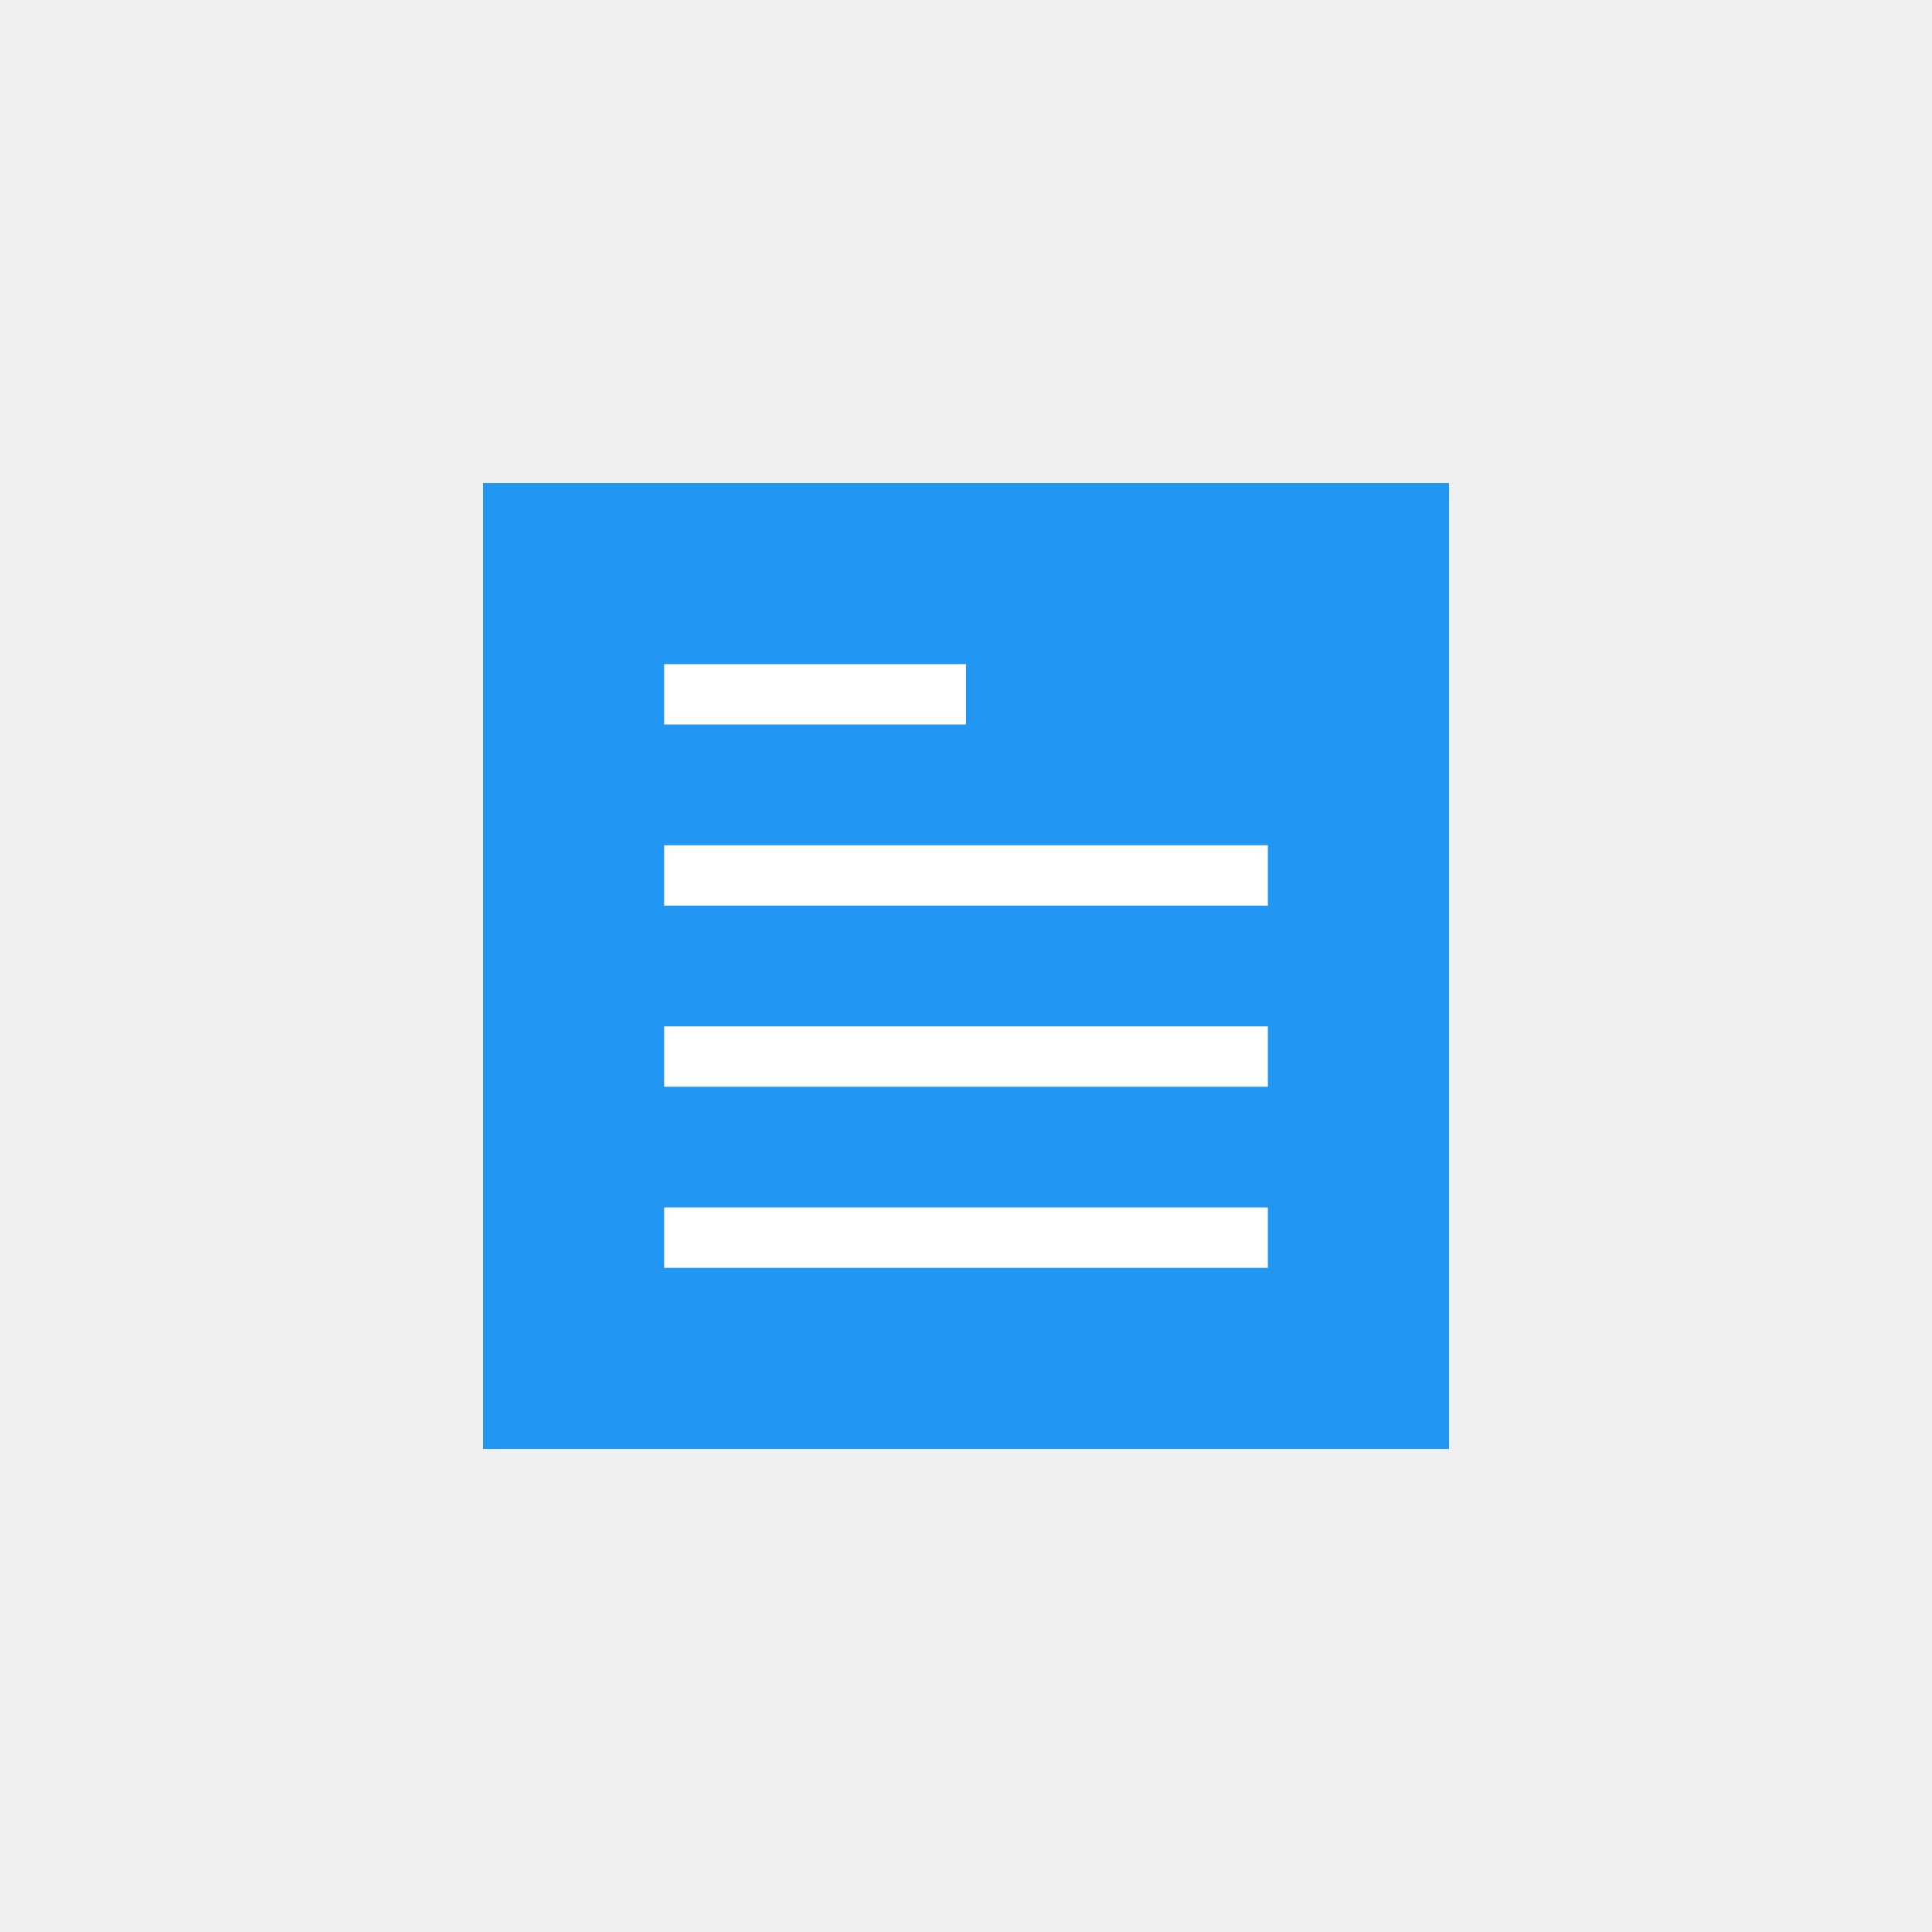
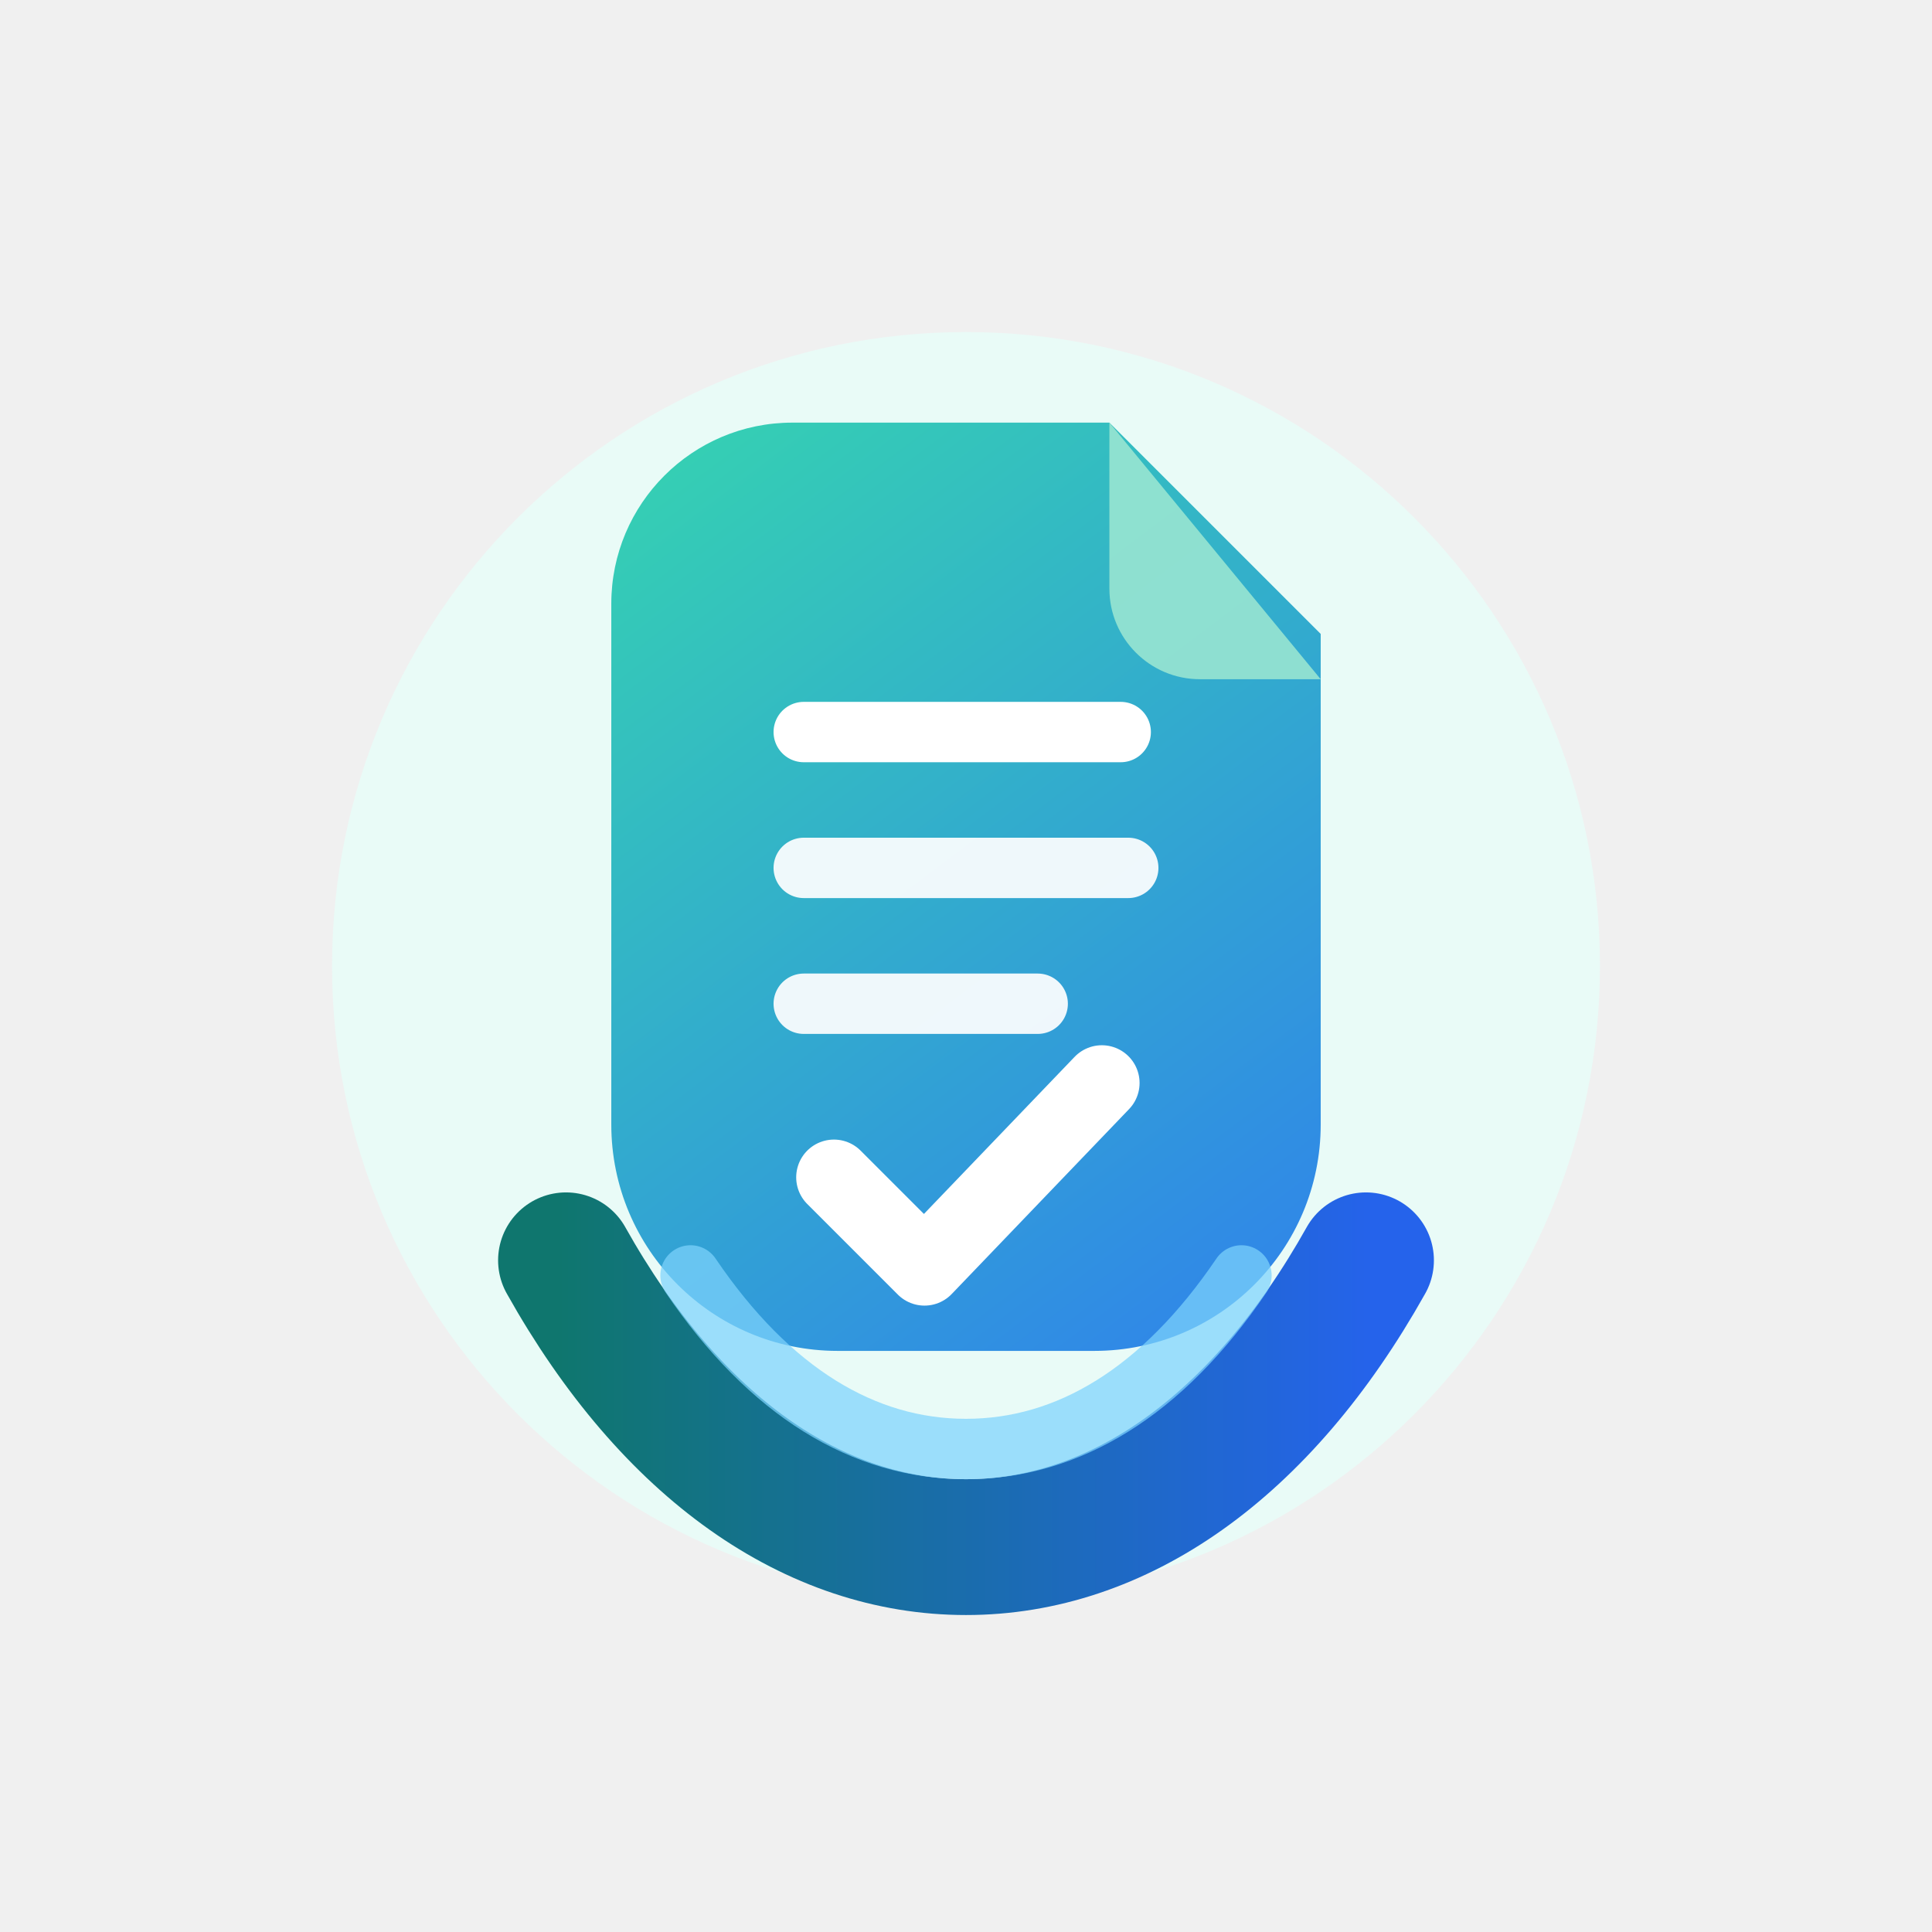
<svg xmlns="http://www.w3.org/2000/svg" width="512" height="512" viewBox="0 0 512 512" fill="none">
-   <path d="M128 128H384V384H128V128Z" fill="#2196F3" />
-   <path d="M176 224H336V240H176V224Z" fill="white" />
-   <path d="M176 272H336V288H176V272Z" fill="white" />
-   <path d="M176 320H336V336H176V320Z" fill="white" />
-   <path d="M176 176H256V192H176V176Z" fill="white" />
+   <defs>
+     <linearGradient id="carenestDoc" x1="176" y1="112" x2="360" y2="356" gradientUnits="userSpaceOnUse">
+       <stop stop-color="#35D1B2" />
+       <stop offset="1" stop-color="#2F80ED" />
+     </linearGradient>
+     <linearGradient id="carenestNest" x1="148" y1="348" x2="364" y2="348" gradientUnits="userSpaceOnUse">
+       <stop stop-color="#0F766E" />
+       <stop offset="1" stop-color="#2563EB" />
+     </linearGradient>
+   </defs>
+   <circle cx="256" cy="256" r="168" fill="#E9FBF7" />
+   <path d="M210 112H294L350 168V298C350 331.137 323.137 358 290 358H222C188.863 358 162 331.137 162 298V160C162 133.49 183.49 112 210 112Z" fill="url(#carenestDoc)" />
+   <path d="M294 112V156C294 169.255 304.745 180 318 180H350" fill="#9AE6D2" fill-opacity="0.88" />
+   <path d="M213 194H297" stroke="white" stroke-width="16" stroke-linecap="round" />
+   <path d="M213 230H299" stroke="white" stroke-width="16" stroke-linecap="round" opacity="0.92" />
+   <path d="M213 266H275" stroke="white" stroke-width="16" stroke-linecap="round" opacity="0.92" />
+   <path d="M221 312L245 336L292 287" stroke="white" stroke-width="20" stroke-linecap="round" stroke-linejoin="round" />
+   <path d="M150 334C178 384 216 410 256 410C296 410 334 384 362 334" stroke="url(#carenestNest)" stroke-width="36" stroke-linecap="round" />
+   <path d="M183 338C204 369 229 384 256 384C283 384 308 369 329 338" stroke="#7DD3FC" stroke-opacity="0.72" stroke-width="16" stroke-linecap="round" />
</svg>
